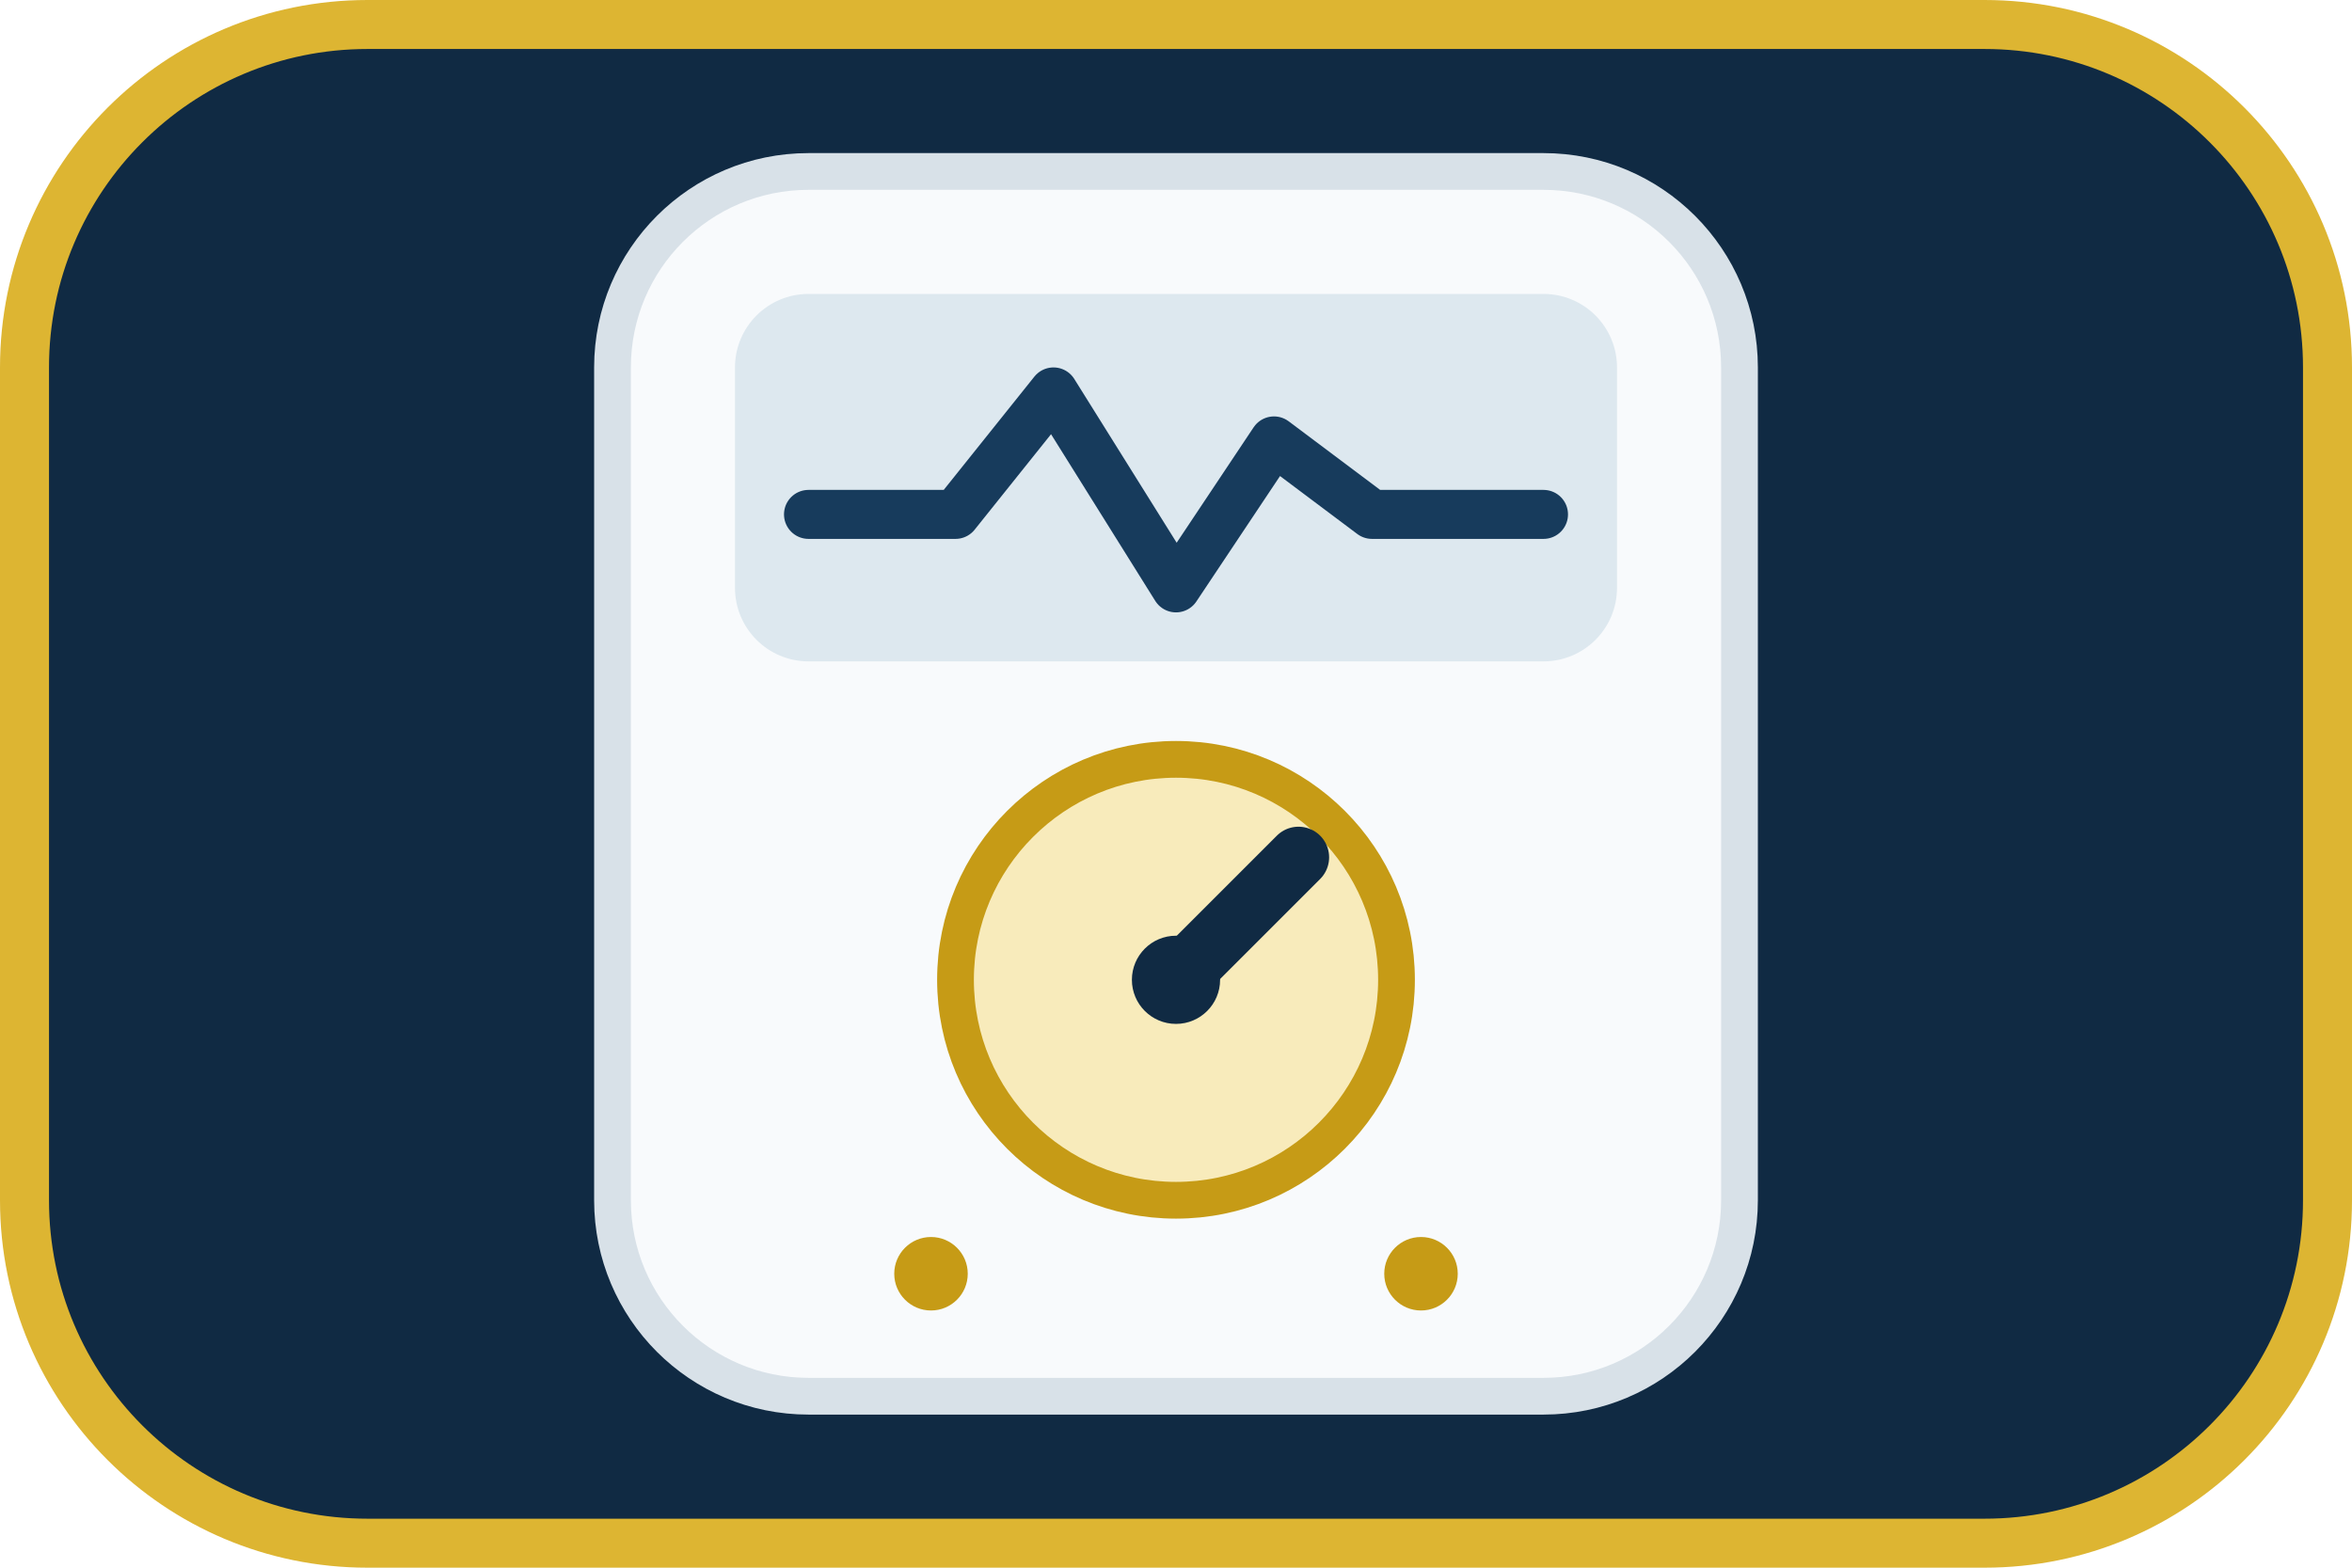
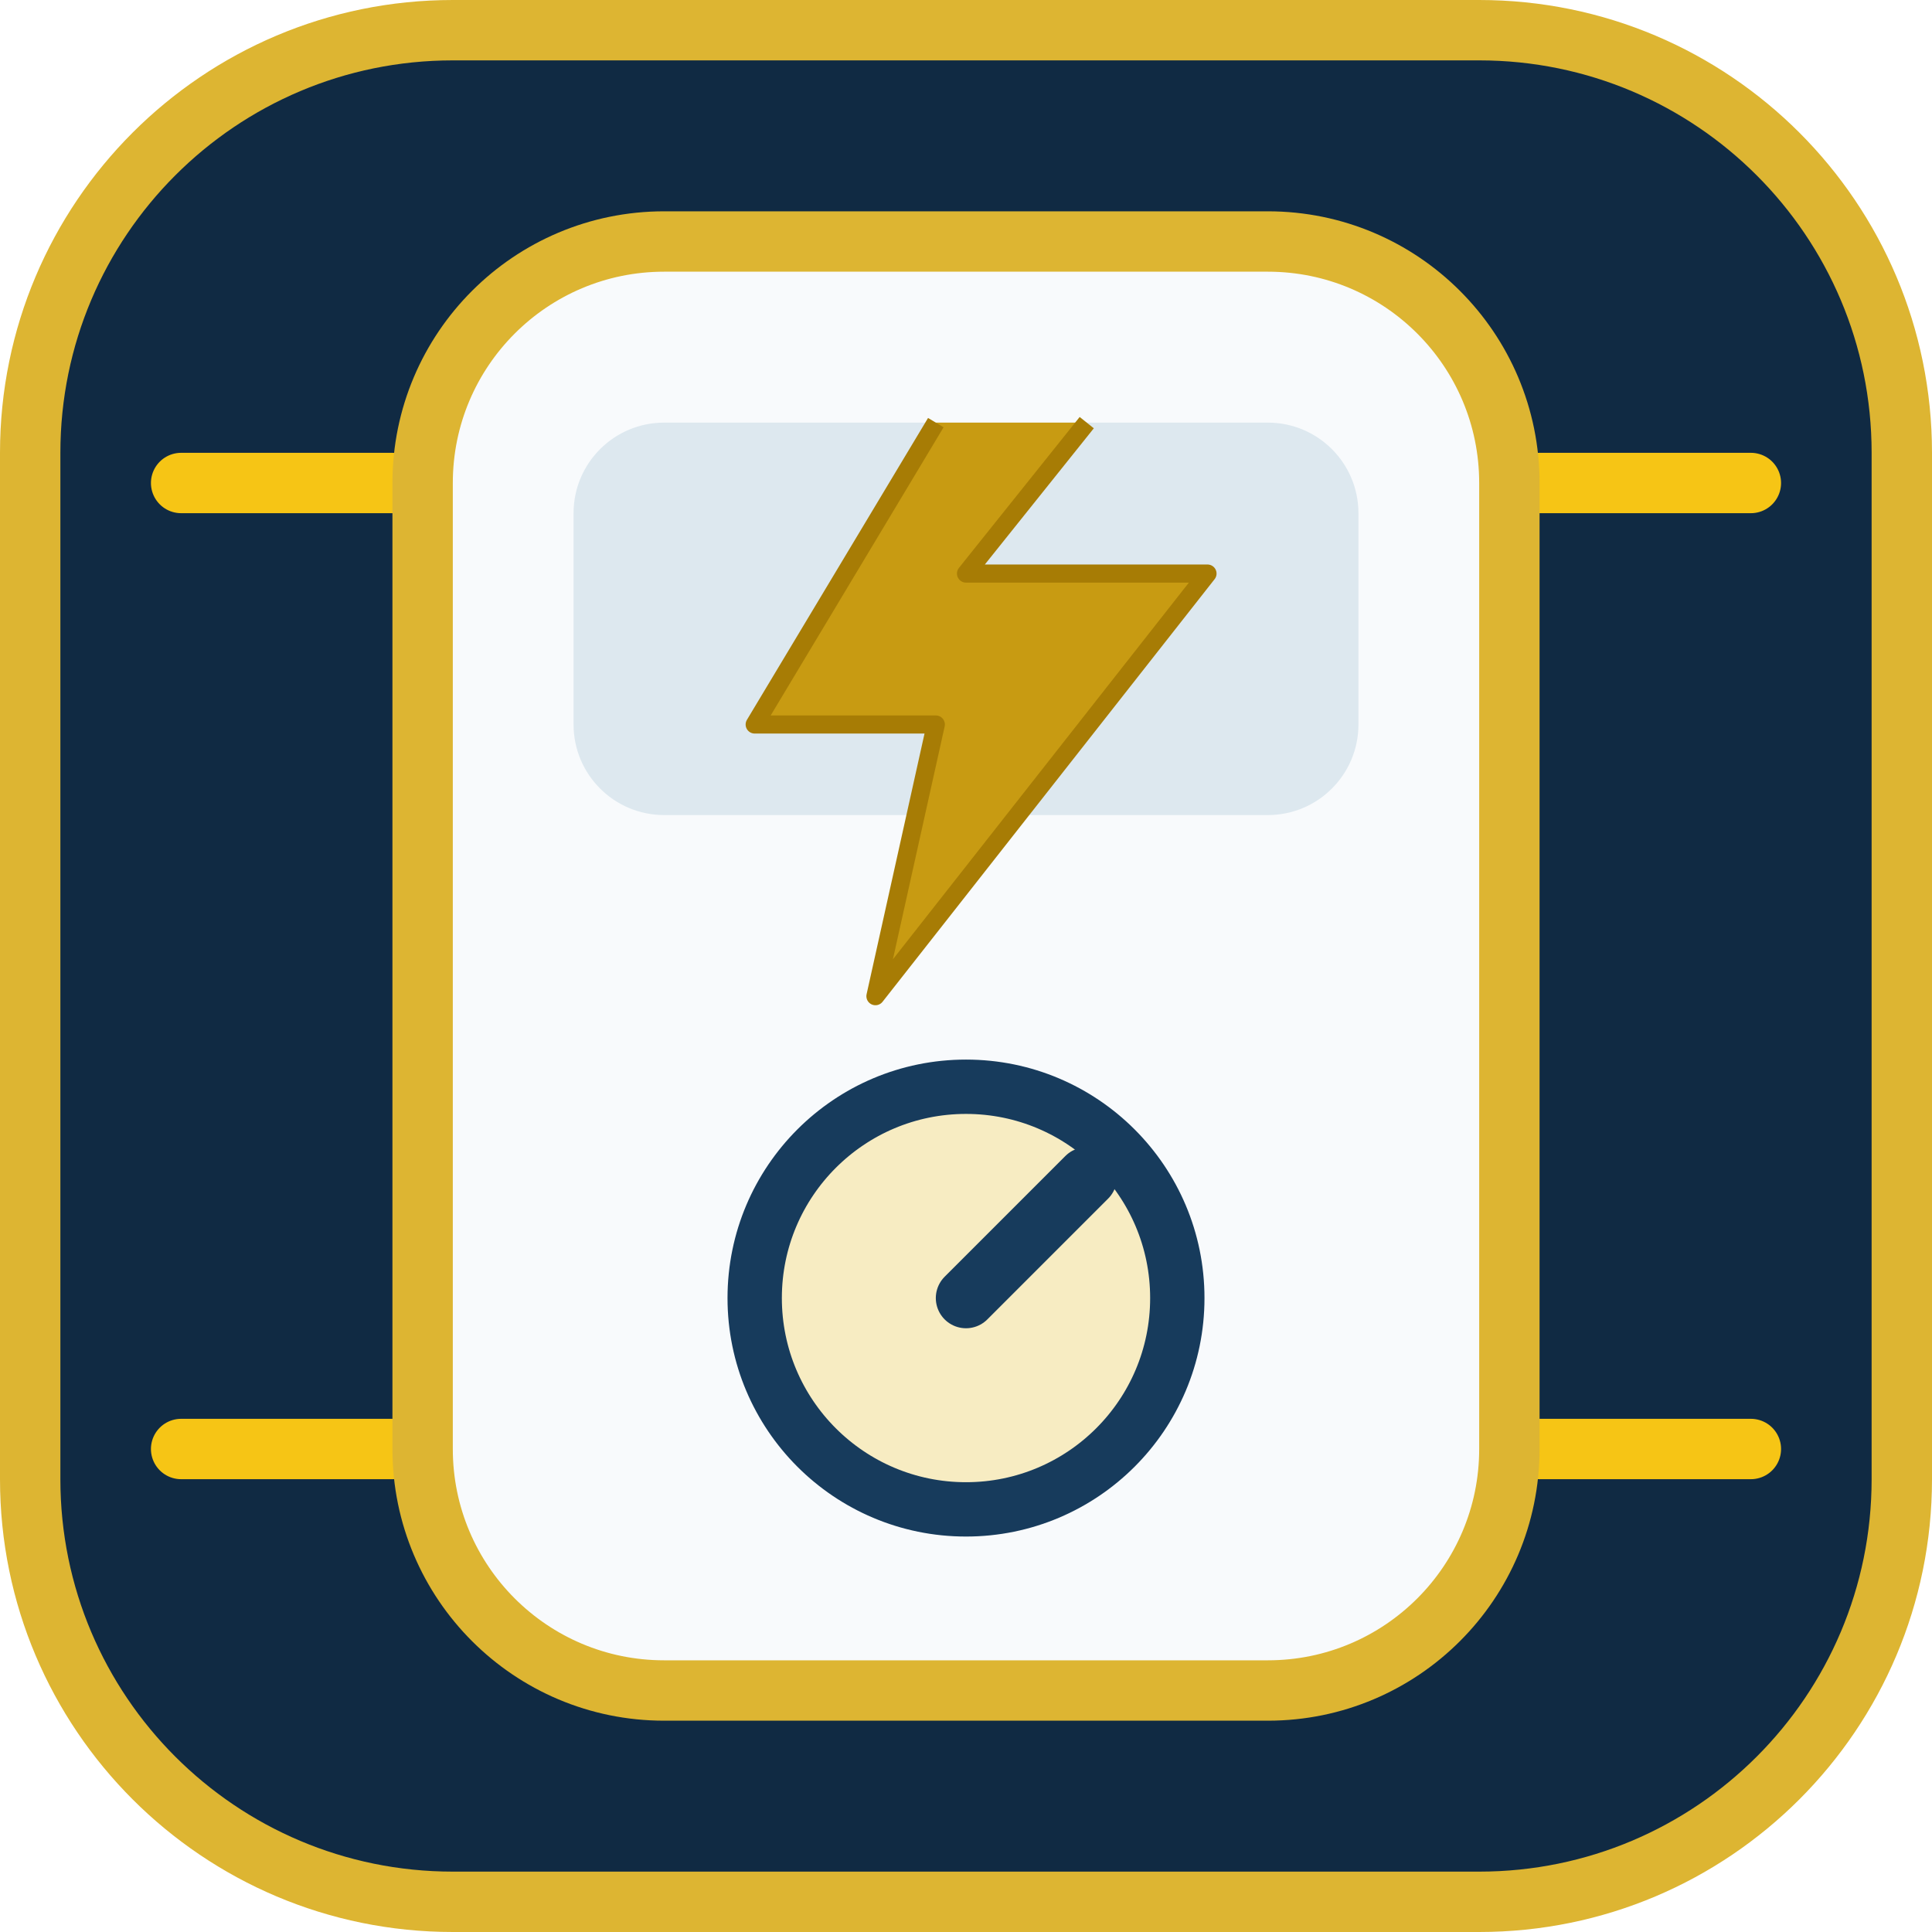
- <svg xmlns="http://www.w3.org/2000/svg" viewBox="0 0 96 64" fill="none">
-   <rect x="1" y="1" width="94" height="62" rx="14" fill="#102A43" stroke="#DDB532" stroke-width="2" />
-   <rect x="25" y="7" width="46" height="50" rx="8" fill="#F8FAFC" stroke="#D8E1E8" stroke-width="1.5" />
-   <rect x="30" y="12" width="36" height="15" rx="3" fill="#DDE8EF" />
-   <path d="M33 21h6l4-5 5 8 4-6 4 3h7" stroke="#173B5C" stroke-width="2" stroke-linecap="round" stroke-linejoin="round" />
-   <circle cx="48" cy="40" r="9" fill="#F6C515" fill-opacity=".28" stroke="#C69B16" stroke-width="1.5" />
-   <path d="m48 40 5-5" stroke="#102A43" stroke-width="2.5" stroke-linecap="round" />
-   <circle cx="48" cy="40" r="1.8" fill="#102A43" />
-   <circle cx="38" cy="52" r="1.5" fill="#C69B16" />
-   <circle cx="58" cy="52" r="1.5" fill="#C69B16" />
+ <svg xmlns="http://www.w3.org/2000/svg" viewBox="0 0 64 64" fill="none">
+   <rect x="1" y="1" width="62" height="62" rx="14" fill="#102A43" stroke="#DDB532" stroke-width="2" />
+   <path d="M6 16h7m38 0h7M6 48h7m38 0h7" stroke="#F6C515" stroke-width="2" stroke-linecap="round" />
+   <rect x="14" y="8" width="36" height="48" rx="8" fill="#F8FAFC" stroke="#DDB532" stroke-width="2" />
+   <rect x="19" y="14" width="26" height="13" rx="3" fill="#DDE8EF" />
+   <path d="m31 14-6 10h6l-2 9 11-14h-8l4-5" fill="#C89B12" stroke="#A77C05" stroke-width=".6" stroke-linejoin="round" />
+   <circle cx="32" cy="43" r="7" fill="#F6C515" fill-opacity=".25" stroke="#173B5C" stroke-width="1.8" />
+   <path d="m32 43 4-4" stroke="#173B5C" stroke-width="2" stroke-linecap="round" />
</svg>
